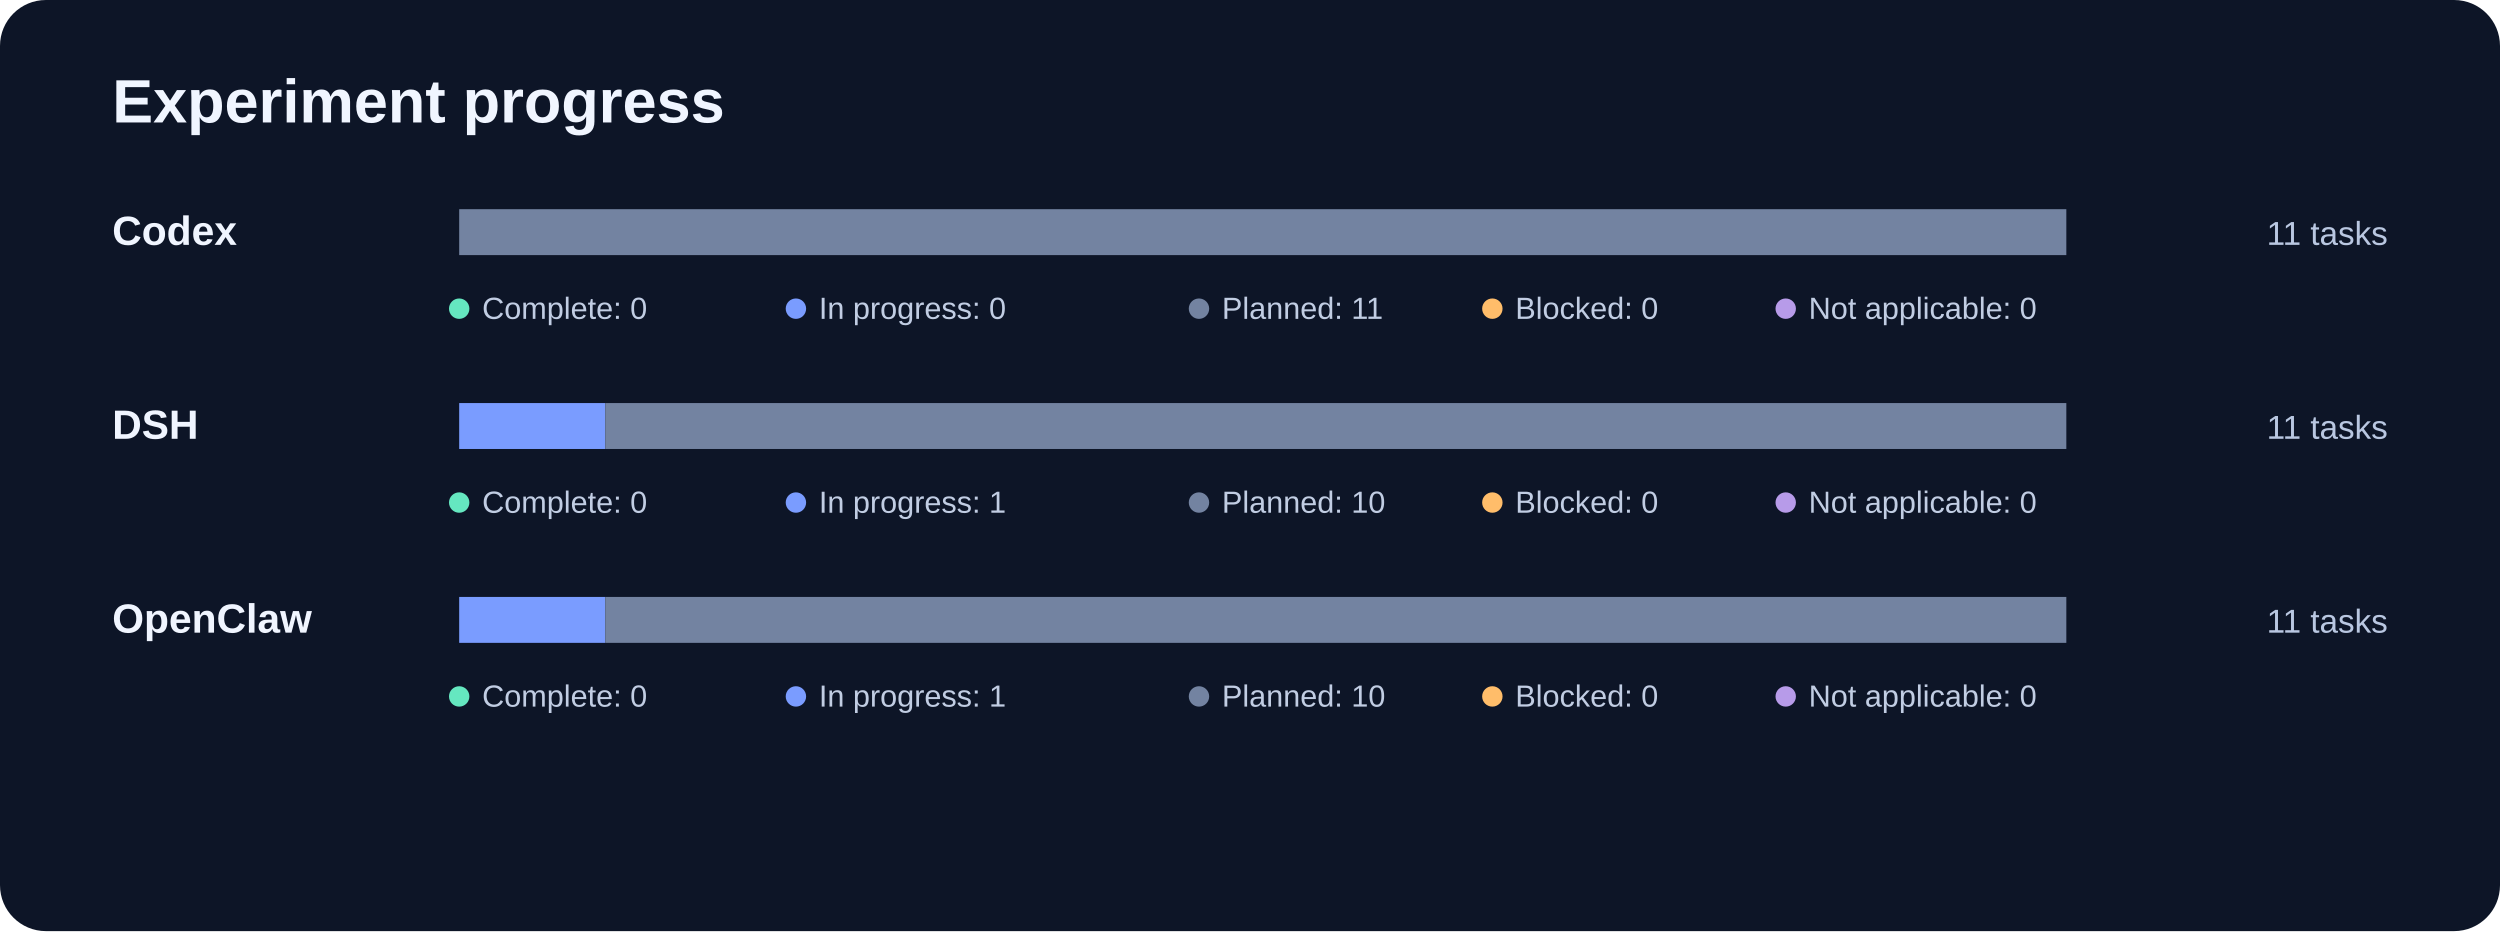
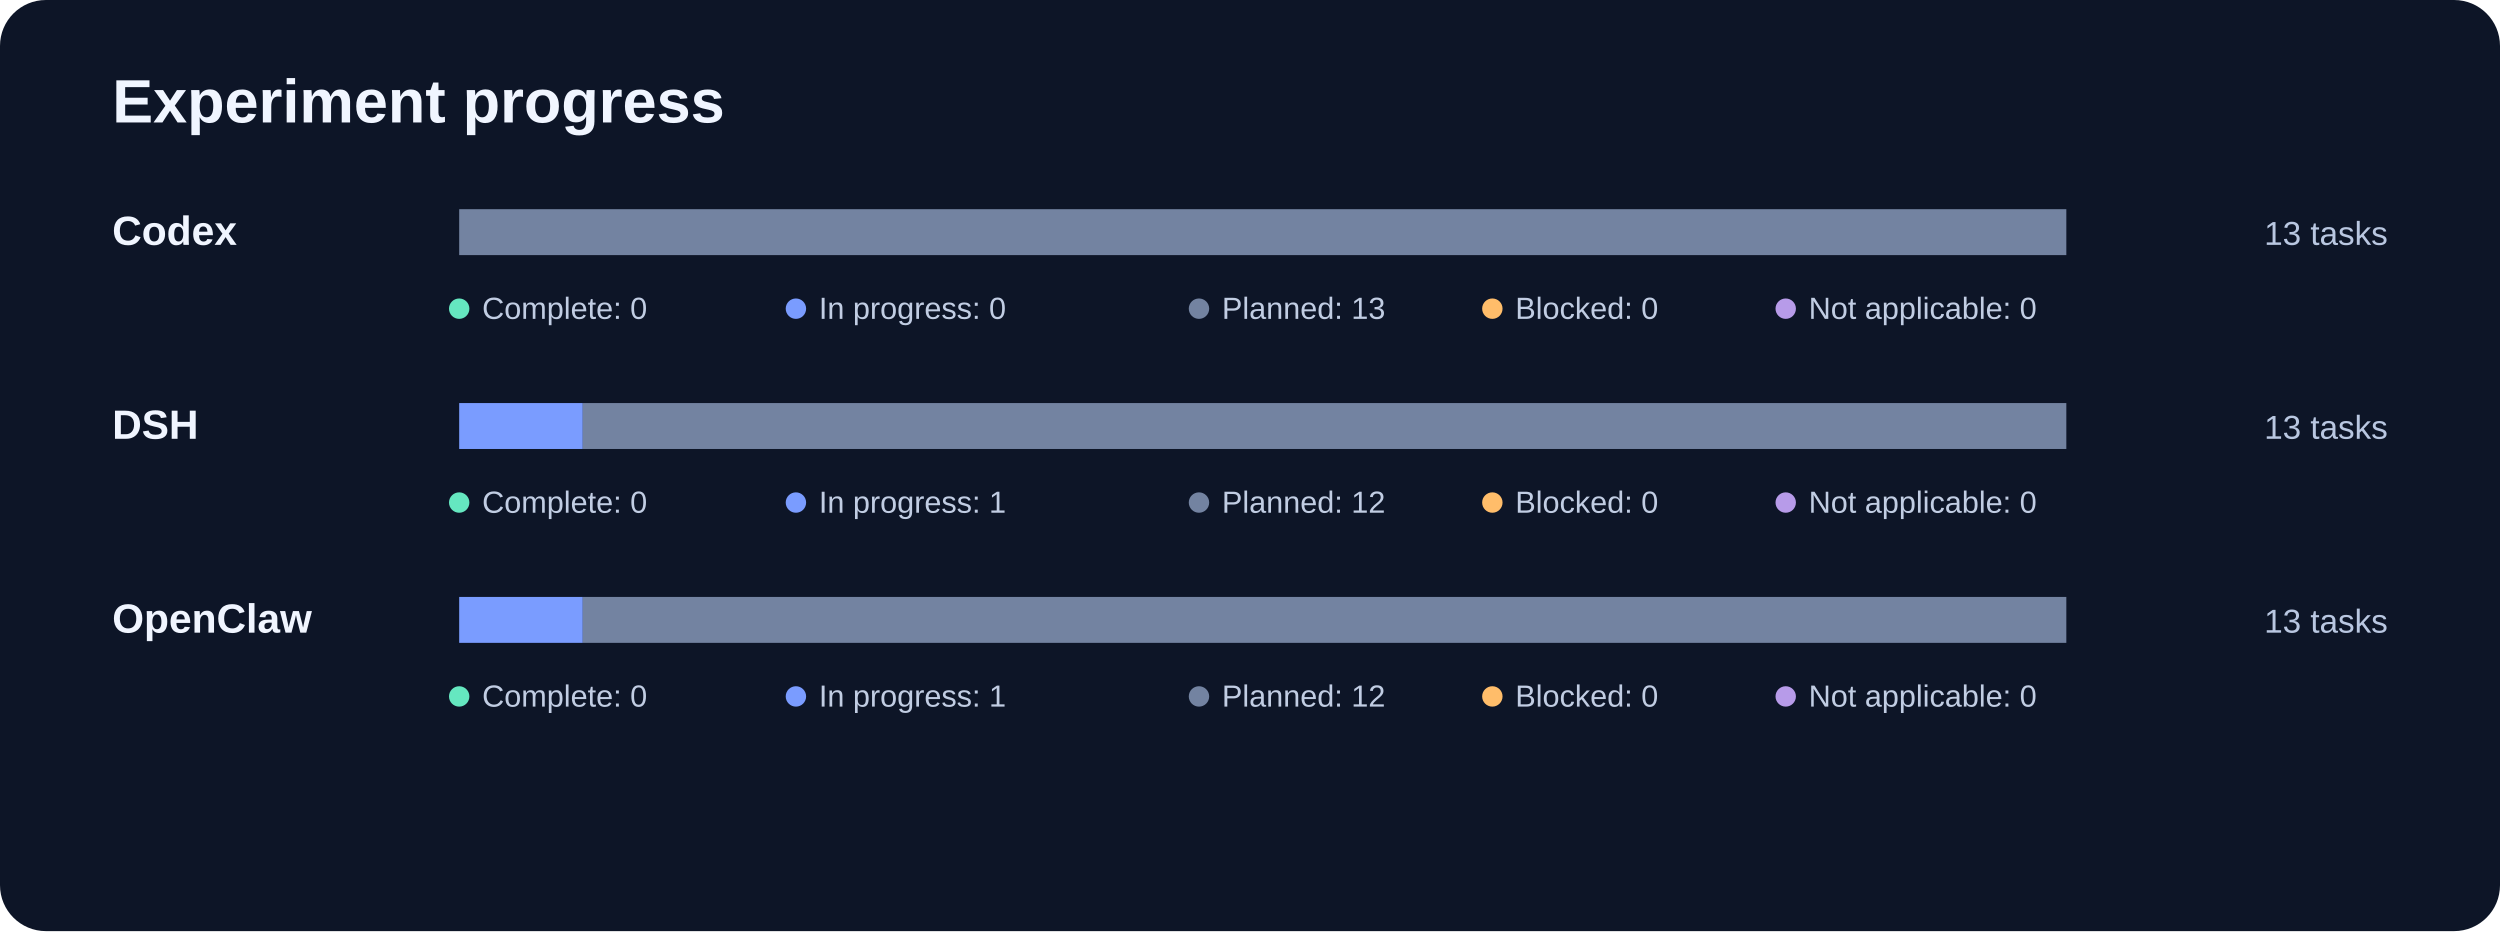
<svg xmlns="http://www.w3.org/2000/svg" viewBox="0 0 980 365" role="img" aria-labelledby="title desc">
  <rect width="980" height="365" rx="18" fill="#0d1527" />
  <text x="44" y="48" fill="#f0f5ff" font-family="Arial,sans-serif" font-size="24" font-weight="700">Experiment progress</text>
  <text x="44" y="96" fill="#f0f5ff" font-family="Arial,sans-serif" font-size="16" font-weight="700">Codex</text>
-   <text x="936" y="96" text-anchor="end" fill="#b9c7e1" font-family="Arial,sans-serif" font-size="13">11 tasks</text>
+   <text x="936" y="96" text-anchor="end" fill="#b9c7e1" font-family="Arial,sans-serif" font-size="13">13 tasks</text>
  <rect x="180.00" y="82" width="630.00" height="18" fill="#7383a1" />
  <circle cx="180" cy="121" r="4" fill="#65e7c0" />
  <text x="189" y="125" fill="#c1cde3" font-family="Arial,sans-serif" font-size="12">Complete: 0</text>
  <circle cx="312" cy="121" r="4" fill="#7a9cff" />
  <text x="321" y="125" fill="#c1cde3" font-family="Arial,sans-serif" font-size="12">In progress: 0</text>
  <circle cx="470" cy="121" r="4" fill="#7383a1" />
-   <text x="479" y="125" fill="#c1cde3" font-family="Arial,sans-serif" font-size="12">Planned: 11</text>
+   <text x="479" y="125" fill="#c1cde3" font-family="Arial,sans-serif" font-size="12">Planned: 13</text>
  <circle cx="585" cy="121" r="4" fill="#ffbd6a" />
  <text x="594" y="125" fill="#c1cde3" font-family="Arial,sans-serif" font-size="12">Blocked: 0</text>
  <circle cx="700" cy="121" r="4" fill="#b79be9" />
  <text x="709" y="125" fill="#c1cde3" font-family="Arial,sans-serif" font-size="12">Not applicable: 0</text>
  <text x="44" y="172" fill="#f0f5ff" font-family="Arial,sans-serif" font-size="16" font-weight="700">DSH</text>
-   <text x="936" y="172" text-anchor="end" fill="#b9c7e1" font-family="Arial,sans-serif" font-size="13">11 tasks</text>
-   <rect x="180.00" y="158" width="57.27" height="18" fill="#7a9cff">
+   <text x="936" y="172" text-anchor="end" fill="#b9c7e1" font-family="Arial,sans-serif" font-size="13">13 tasks</text>
+   <rect x="180.00" y="158" width="48.46" height="18" fill="#7a9cff">
    <animate attributeName="opacity" values="1;0.55;1" dur="2.6s" repeatCount="indefinite" />
  </rect>
-   <rect x="237.27" y="158" width="572.73" height="18" fill="#7383a1" />
+   <rect x="228.46" y="158" width="581.54" height="18" fill="#7383a1" />
  <circle cx="180" cy="197" r="4" fill="#65e7c0" />
  <text x="189" y="201" fill="#c1cde3" font-family="Arial,sans-serif" font-size="12">Complete: 0</text>
  <circle cx="312" cy="197" r="4" fill="#7a9cff" />
  <text x="321" y="201" fill="#c1cde3" font-family="Arial,sans-serif" font-size="12">In progress: 1</text>
  <circle cx="470" cy="197" r="4" fill="#7383a1" />
-   <text x="479" y="201" fill="#c1cde3" font-family="Arial,sans-serif" font-size="12">Planned: 10</text>
+   <text x="479" y="201" fill="#c1cde3" font-family="Arial,sans-serif" font-size="12">Planned: 12</text>
  <circle cx="585" cy="197" r="4" fill="#ffbd6a" />
  <text x="594" y="201" fill="#c1cde3" font-family="Arial,sans-serif" font-size="12">Blocked: 0</text>
  <circle cx="700" cy="197" r="4" fill="#b79be9" />
  <text x="709" y="201" fill="#c1cde3" font-family="Arial,sans-serif" font-size="12">Not applicable: 0</text>
  <text x="44" y="248" fill="#f0f5ff" font-family="Arial,sans-serif" font-size="16" font-weight="700">OpenClaw</text>
-   <text x="936" y="248" text-anchor="end" fill="#b9c7e1" font-family="Arial,sans-serif" font-size="13">11 tasks</text>
-   <rect x="180.00" y="234" width="57.27" height="18" fill="#7a9cff">
+   <text x="936" y="248" text-anchor="end" fill="#b9c7e1" font-family="Arial,sans-serif" font-size="13">13 tasks</text>
+   <rect x="180.00" y="234" width="48.46" height="18" fill="#7a9cff">
    <animate attributeName="opacity" values="1;0.55;1" dur="2.6s" repeatCount="indefinite" />
  </rect>
-   <rect x="237.27" y="234" width="572.73" height="18" fill="#7383a1" />
+   <rect x="228.46" y="234" width="581.54" height="18" fill="#7383a1" />
  <circle cx="180" cy="273" r="4" fill="#65e7c0" />
  <text x="189" y="277" fill="#c1cde3" font-family="Arial,sans-serif" font-size="12">Complete: 0</text>
  <circle cx="312" cy="273" r="4" fill="#7a9cff" />
  <text x="321" y="277" fill="#c1cde3" font-family="Arial,sans-serif" font-size="12">In progress: 1</text>
  <circle cx="470" cy="273" r="4" fill="#7383a1" />
-   <text x="479" y="277" fill="#c1cde3" font-family="Arial,sans-serif" font-size="12">Planned: 10</text>
+   <text x="479" y="277" fill="#c1cde3" font-family="Arial,sans-serif" font-size="12">Planned: 12</text>
  <circle cx="585" cy="273" r="4" fill="#ffbd6a" />
  <text x="594" y="277" fill="#c1cde3" font-family="Arial,sans-serif" font-size="12">Blocked: 0</text>
  <circle cx="700" cy="273" r="4" fill="#b79be9" />
  <text x="709" y="277" fill="#c1cde3" font-family="Arial,sans-serif" font-size="12">Not applicable: 0</text>
</svg>
